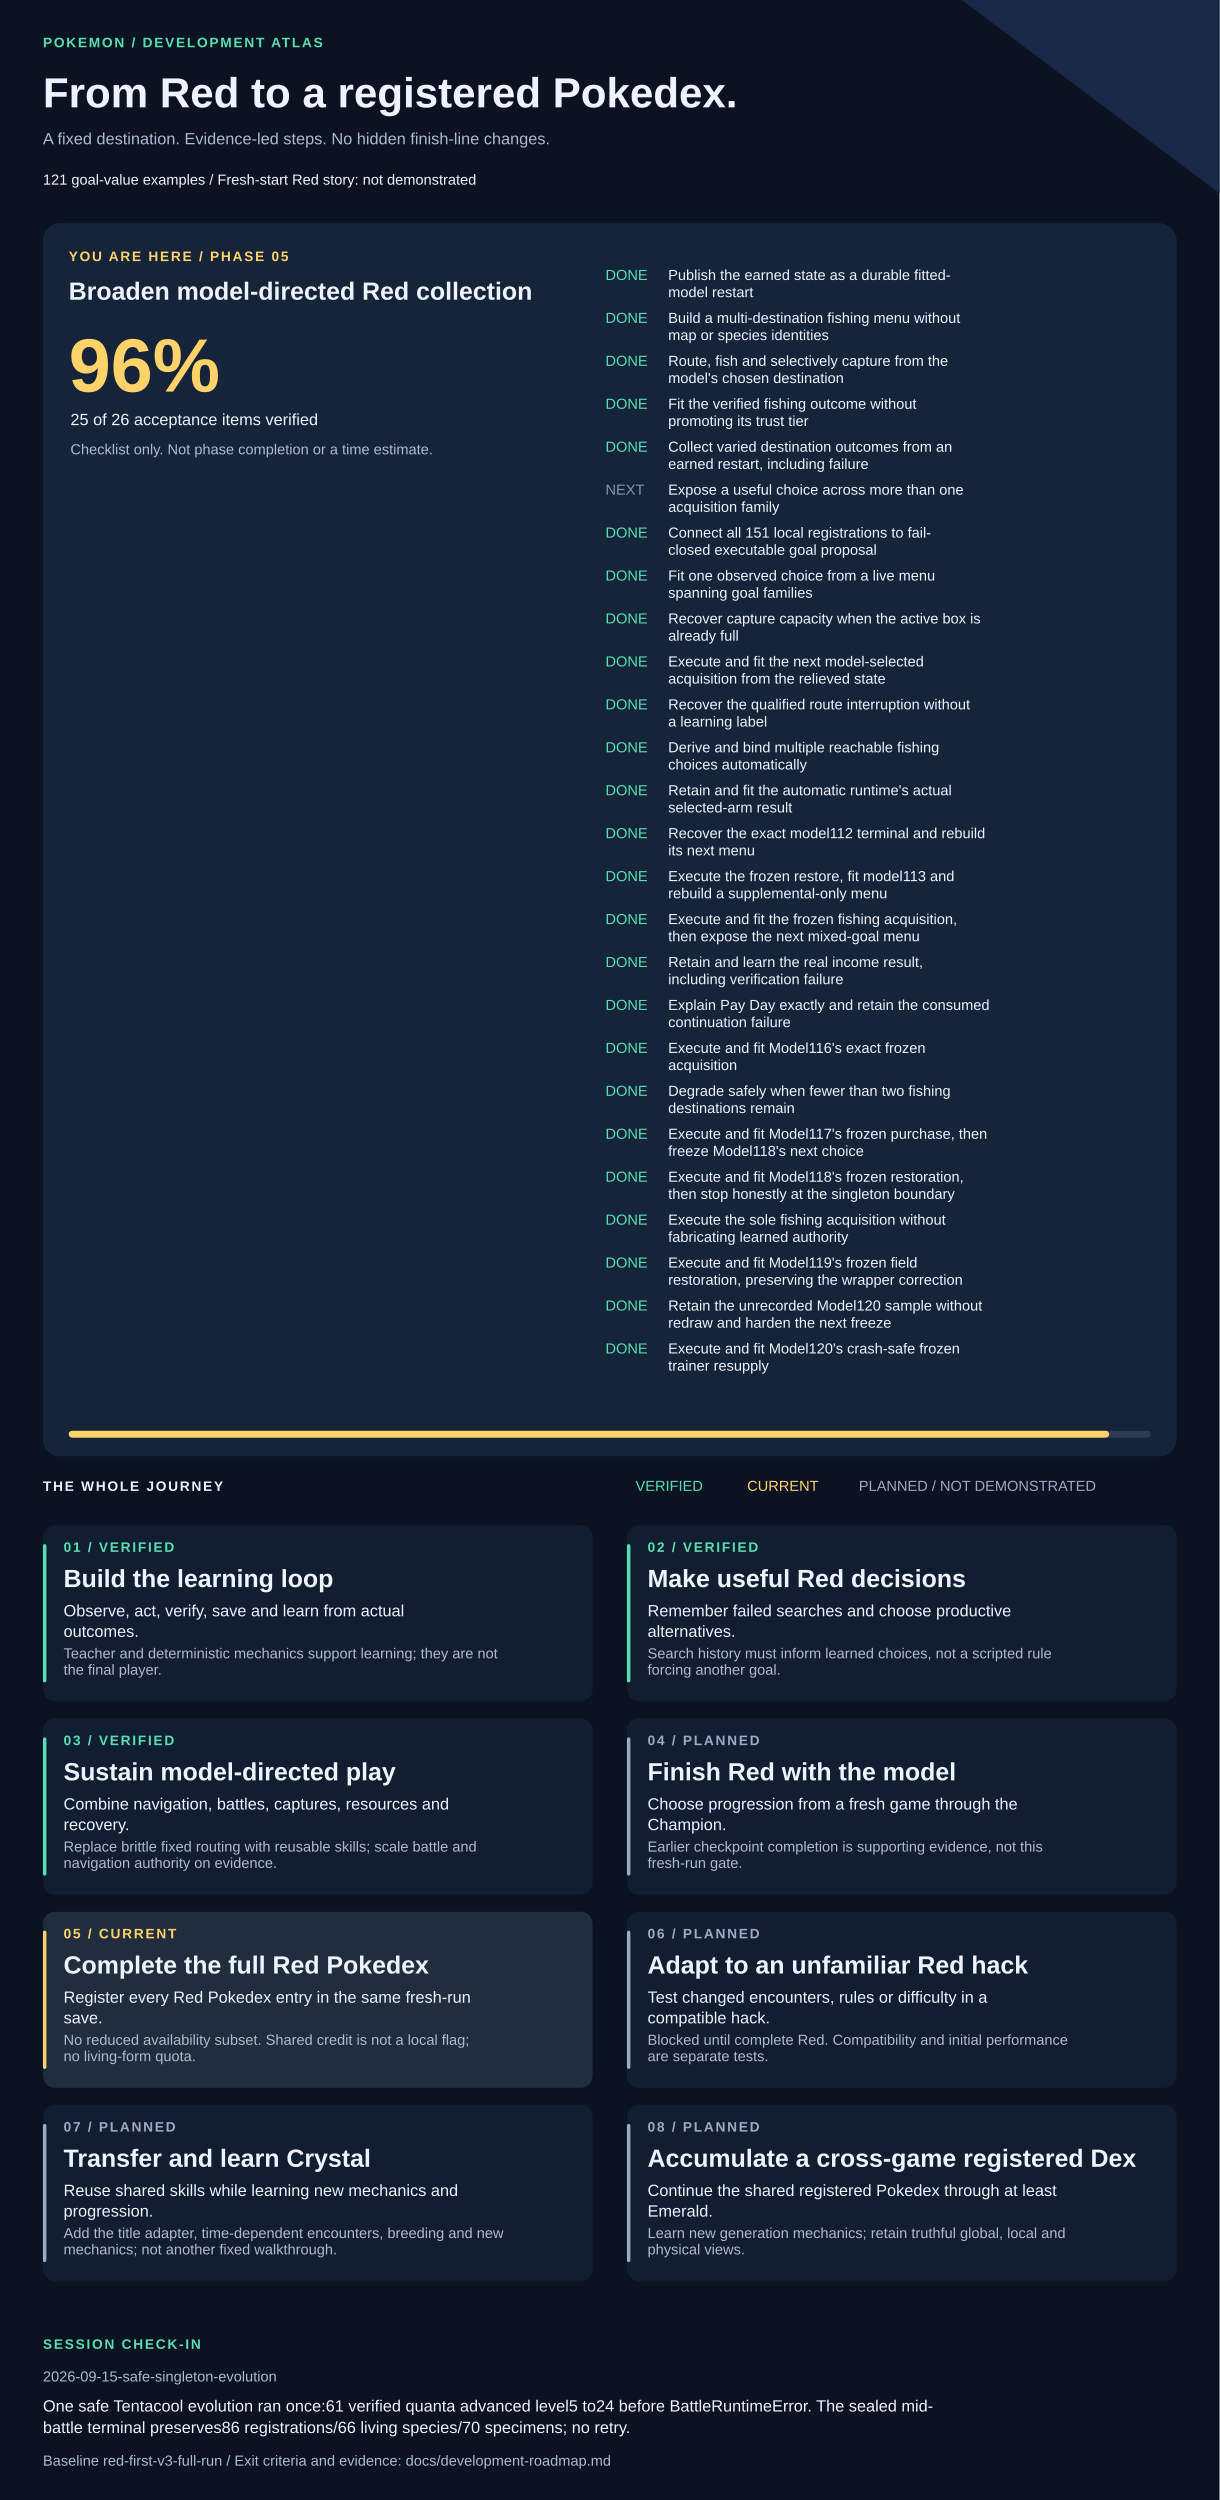
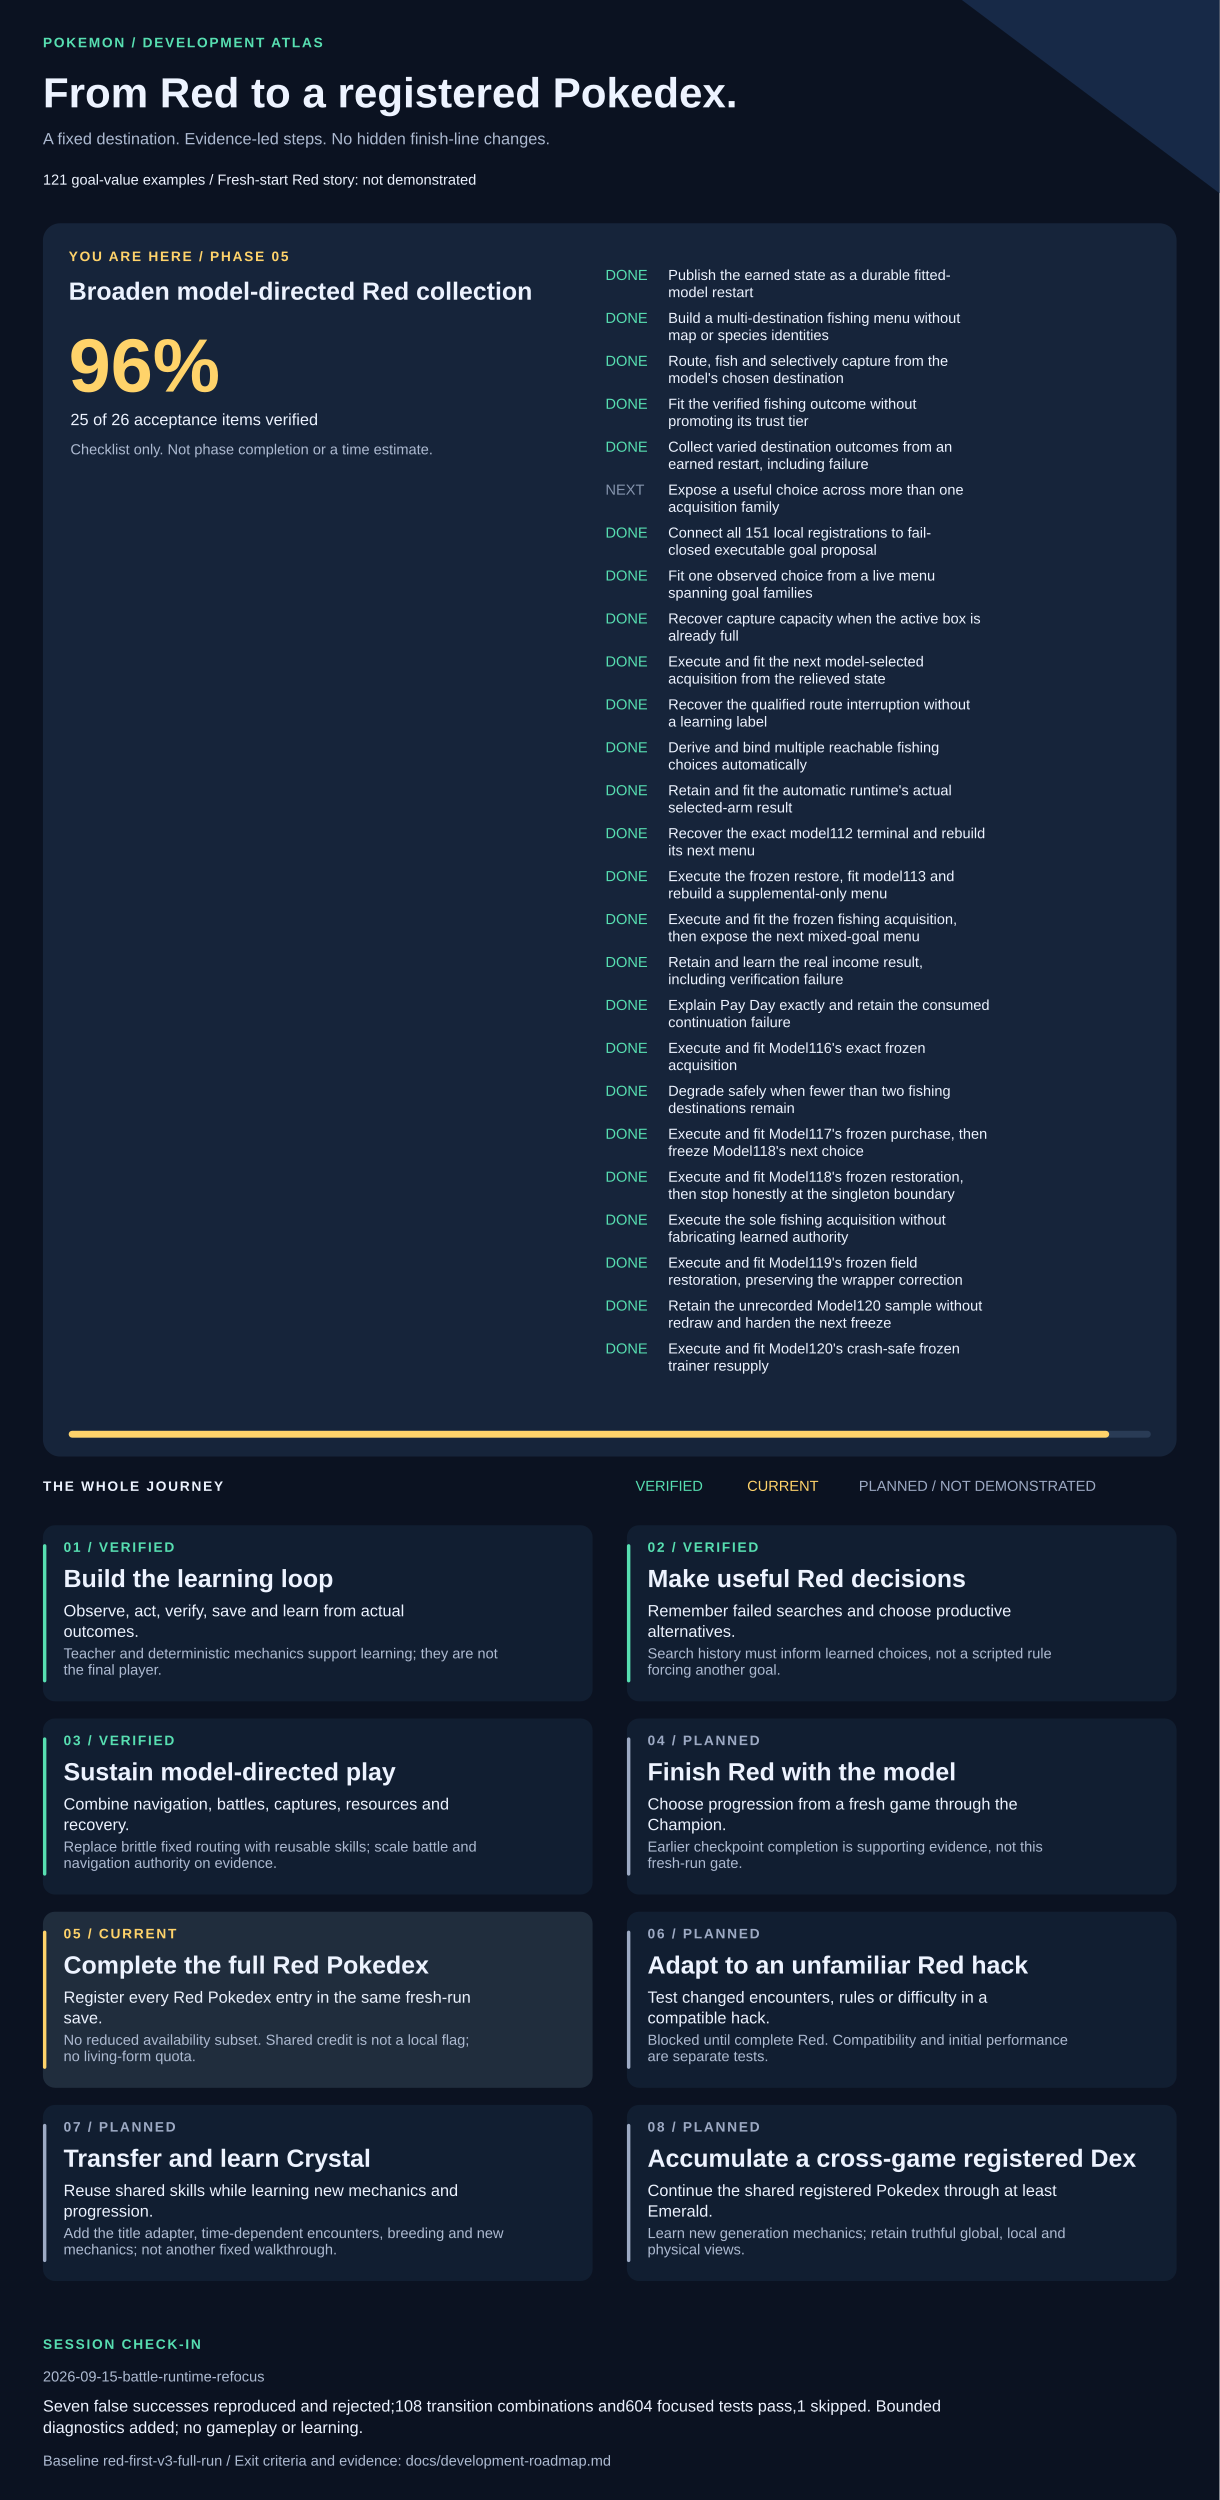
<svg xmlns="http://www.w3.org/2000/svg" width="1420" height="2911" viewBox="0 0 1420 2911" role="img" aria-labelledby="title description">
  <style>text{font-family:Arial,Helvetica,sans-serif;fill:#edf3ff}.muted{fill:#adbad1}.eyebrow{font-size:16px;letter-spacing:2px;font-weight:bold}.heading{font-size:29px;font-weight:bold}.body{font-size:19px}.small{font-size:17px}</style>
  <rect width="1420" height="2911" fill="#0b1221" />
  <path d="M1120 0H1420V225Z" fill="#172947" />
  <text x="50" y="55" class="eyebrow" style="fill:#57dfb1">POKEMON / DEVELOPMENT ATLAS</text>
  <text x="50" y="125" style="font-size:49px;font-weight:bold">From Red to a registered Pokedex.</text>
  <text x="50" y="168" class="body muted">A fixed destination. Evidence-led steps. No hidden finish-line changes.</text>
  <text x="50" y="215" class="small">121 goal-value examples  /  Fresh-start Red story: not demonstrated</text>
  <rect x="50" y="260" width="1320" height="1436" rx="20" fill="#16243a" />
  <text x="80" y="304" class="eyebrow" style="fill:#ffd36a">YOU ARE HERE / PHASE 05</text>
  <text x="80" y="349" class="heading">Broaden model-directed Red collection</text>
  <text x="80" y="456" style="font-size:88px;font-weight:bold;fill:#ffd36a">96%</text>
  <text x="82" y="495" class="body">25 of 26 acceptance items verified</text>
  <text x="82" y="529" class="small muted">Checklist only. Not phase completion or a time estimate.</text>
  <text x="705" y="326" class="small" style="fill:#57dfb1">DONE</text>
  <text x="778" y="326" class="small">Publish the earned state as a durable fitted-</text>
  <text x="778" y="346" class="small">model restart</text>
  <text x="705" y="376" class="small" style="fill:#57dfb1">DONE</text>
  <text x="778" y="376" class="small">Build a multi-destination fishing menu without</text>
  <text x="778" y="396" class="small">map or species identities</text>
  <text x="705" y="426" class="small" style="fill:#57dfb1">DONE</text>
  <text x="778" y="426" class="small">Route, fish and selectively capture from the</text>
  <text x="778" y="446" class="small">model's chosen destination</text>
  <text x="705" y="476" class="small" style="fill:#57dfb1">DONE</text>
  <text x="778" y="476" class="small">Fit the verified fishing outcome without</text>
  <text x="778" y="496" class="small">promoting its trust tier</text>
  <text x="705" y="526" class="small" style="fill:#57dfb1">DONE</text>
  <text x="778" y="526" class="small">Collect varied destination outcomes from an</text>
  <text x="778" y="546" class="small">earned restart, including failure</text>
  <text x="705" y="576" class="small" style="fill:#8594ad">NEXT</text>
  <text x="778" y="576" class="small">Expose a useful choice across more than one</text>
  <text x="778" y="596" class="small">acquisition family</text>
  <text x="705" y="626" class="small" style="fill:#57dfb1">DONE</text>
  <text x="778" y="626" class="small">Connect all 151 local registrations to fail-</text>
  <text x="778" y="646" class="small">closed executable goal proposal</text>
  <text x="705" y="676" class="small" style="fill:#57dfb1">DONE</text>
  <text x="778" y="676" class="small">Fit one observed choice from a live menu</text>
  <text x="778" y="696" class="small">spanning goal families</text>
  <text x="705" y="726" class="small" style="fill:#57dfb1">DONE</text>
  <text x="778" y="726" class="small">Recover capture capacity when the active box is</text>
  <text x="778" y="746" class="small">already full</text>
  <text x="705" y="776" class="small" style="fill:#57dfb1">DONE</text>
  <text x="778" y="776" class="small">Execute and fit the next model-selected</text>
  <text x="778" y="796" class="small">acquisition from the relieved state</text>
  <text x="705" y="826" class="small" style="fill:#57dfb1">DONE</text>
  <text x="778" y="826" class="small">Recover the qualified route interruption without</text>
  <text x="778" y="846" class="small">a learning label</text>
  <text x="705" y="876" class="small" style="fill:#57dfb1">DONE</text>
  <text x="778" y="876" class="small">Derive and bind multiple reachable fishing</text>
  <text x="778" y="896" class="small">choices automatically</text>
  <text x="705" y="926" class="small" style="fill:#57dfb1">DONE</text>
  <text x="778" y="926" class="small">Retain and fit the automatic runtime's actual</text>
  <text x="778" y="946" class="small">selected-arm result</text>
  <text x="705" y="976" class="small" style="fill:#57dfb1">DONE</text>
  <text x="778" y="976" class="small">Recover the exact model112 terminal and rebuild</text>
  <text x="778" y="996" class="small">its next menu</text>
  <text x="705" y="1026" class="small" style="fill:#57dfb1">DONE</text>
  <text x="778" y="1026" class="small">Execute the frozen restore, fit model113 and</text>
  <text x="778" y="1046" class="small">rebuild a supplemental-only menu</text>
  <text x="705" y="1076" class="small" style="fill:#57dfb1">DONE</text>
  <text x="778" y="1076" class="small">Execute and fit the frozen fishing acquisition,</text>
  <text x="778" y="1096" class="small">then expose the next mixed-goal menu</text>
  <text x="705" y="1126" class="small" style="fill:#57dfb1">DONE</text>
  <text x="778" y="1126" class="small">Retain and learn the real income result,</text>
  <text x="778" y="1146" class="small">including verification failure</text>
  <text x="705" y="1176" class="small" style="fill:#57dfb1">DONE</text>
  <text x="778" y="1176" class="small">Explain Pay Day exactly and retain the consumed</text>
  <text x="778" y="1196" class="small">continuation failure</text>
  <text x="705" y="1226" class="small" style="fill:#57dfb1">DONE</text>
  <text x="778" y="1226" class="small">Execute and fit Model116's exact frozen</text>
  <text x="778" y="1246" class="small">acquisition</text>
  <text x="705" y="1276" class="small" style="fill:#57dfb1">DONE</text>
  <text x="778" y="1276" class="small">Degrade safely when fewer than two fishing</text>
  <text x="778" y="1296" class="small">destinations remain</text>
  <text x="705" y="1326" class="small" style="fill:#57dfb1">DONE</text>
  <text x="778" y="1326" class="small">Execute and fit Model117's frozen purchase, then</text>
  <text x="778" y="1346" class="small">freeze Model118's next choice</text>
  <text x="705" y="1376" class="small" style="fill:#57dfb1">DONE</text>
  <text x="778" y="1376" class="small">Execute and fit Model118's frozen restoration,</text>
  <text x="778" y="1396" class="small">then stop honestly at the singleton boundary</text>
  <text x="705" y="1426" class="small" style="fill:#57dfb1">DONE</text>
  <text x="778" y="1426" class="small">Execute the sole fishing acquisition without</text>
  <text x="778" y="1446" class="small">fabricating learned authority</text>
  <text x="705" y="1476" class="small" style="fill:#57dfb1">DONE</text>
  <text x="778" y="1476" class="small">Execute and fit Model119's frozen field</text>
  <text x="778" y="1496" class="small">restoration, preserving the wrapper correction</text>
  <text x="705" y="1526" class="small" style="fill:#57dfb1">DONE</text>
  <text x="778" y="1526" class="small">Retain the unrecorded Model120 sample without</text>
  <text x="778" y="1546" class="small">redraw and harden the next freeze</text>
  <text x="705" y="1576" class="small" style="fill:#57dfb1">DONE</text>
  <text x="778" y="1576" class="small">Execute and fit Model120's crash-safe frozen</text>
  <text x="778" y="1596" class="small">trainer resupply</text>
  <rect x="80" y="1666" width="1260" height="8" rx="4" fill="#293b55" />
  <rect x="80" y="1666" width="1211.54" height="8" rx="4" fill="#ffd36a" />
  <text x="50" y="1736" class="eyebrow">THE WHOLE JOURNEY</text>
  <text x="740" y="1736" class="small" style="fill:#57dfb1">VERIFIED</text>
  <text x="870" y="1736" class="small" style="fill:#ffd36a">CURRENT</text>
  <text x="1000" y="1736" class="small" style="fill:#9daac4">PLANNED / NOT DEMONSTRATED</text>
  <rect x="50" y="1776" width="640" height="205" rx="14" fill="#111e31" />
  <rect x="50" y="1798" width="4" height="161" rx="2" fill="#57dfb1" />
  <text x="74" y="1807" class="eyebrow" style="fill:#57dfb1">01 / VERIFIED</text>
  <text x="74" y="1848" class="heading">Build the learning loop</text>
  <text x="74" y="1882" class="body">Observe, act, verify, save and learn from actual</text>
  <text x="74" y="1906" class="body">outcomes.</text>
  <text x="74" y="1931" class="small muted">Teacher and deterministic mechanics support learning; they are not</text>
  <text x="74" y="1950" class="small muted">the final player.</text>
  <rect x="730" y="1776" width="640" height="205" rx="14" fill="#111e31" />
  <rect x="730" y="1798" width="4" height="161" rx="2" fill="#57dfb1" />
  <text x="754" y="1807" class="eyebrow" style="fill:#57dfb1">02 / VERIFIED</text>
  <text x="754" y="1848" class="heading">Make useful Red decisions</text>
  <text x="754" y="1882" class="body">Remember failed searches and choose productive</text>
  <text x="754" y="1906" class="body">alternatives.</text>
  <text x="754" y="1931" class="small muted">Search history must inform learned choices, not a scripted rule</text>
  <text x="754" y="1950" class="small muted">forcing another goal.</text>
  <rect x="50" y="2001" width="640" height="205" rx="14" fill="#111e31" />
  <rect x="50" y="2023" width="4" height="161" rx="2" fill="#57dfb1" />
  <text x="74" y="2032" class="eyebrow" style="fill:#57dfb1">03 / VERIFIED</text>
  <text x="74" y="2073" class="heading">Sustain model-directed play</text>
  <text x="74" y="2107" class="body">Combine navigation, battles, captures, resources and</text>
  <text x="74" y="2131" class="body">recovery.</text>
  <text x="74" y="2156" class="small muted">Replace brittle fixed routing with reusable skills; scale battle and</text>
  <text x="74" y="2175" class="small muted">navigation authority on evidence.</text>
  <rect x="730" y="2001" width="640" height="205" rx="14" fill="#111e31" />
  <rect x="730" y="2023" width="4" height="161" rx="2" fill="#9daac4" />
  <text x="754" y="2032" class="eyebrow" style="fill:#9daac4">04 / PLANNED</text>
  <text x="754" y="2073" class="heading">Finish Red with the model</text>
  <text x="754" y="2107" class="body">Choose progression from a fresh game through the</text>
  <text x="754" y="2131" class="body">Champion.</text>
  <text x="754" y="2156" class="small muted">Earlier checkpoint completion is supporting evidence, not this</text>
  <text x="754" y="2175" class="small muted">fresh-run gate.</text>
  <rect x="50" y="2226" width="640" height="205" rx="14" fill="#202d3d" />
  <rect x="50" y="2248" width="4" height="161" rx="2" fill="#ffd36a" />
  <text x="74" y="2257" class="eyebrow" style="fill:#ffd36a">05 / CURRENT</text>
  <text x="74" y="2298" class="heading">Complete the full Red Pokedex</text>
  <text x="74" y="2332" class="body">Register every Red Pokedex entry in the same fresh-run</text>
  <text x="74" y="2356" class="body">save.</text>
  <text x="74" y="2381" class="small muted">No reduced availability subset. Shared credit is not a local flag;</text>
  <text x="74" y="2400" class="small muted">no living-form quota.</text>
  <rect x="730" y="2226" width="640" height="205" rx="14" fill="#111e31" />
  <rect x="730" y="2248" width="4" height="161" rx="2" fill="#9daac4" />
  <text x="754" y="2257" class="eyebrow" style="fill:#9daac4">06 / PLANNED</text>
  <text x="754" y="2298" class="heading">Adapt to an unfamiliar Red hack</text>
  <text x="754" y="2332" class="body">Test changed encounters, rules or difficulty in a</text>
  <text x="754" y="2356" class="body">compatible hack.</text>
  <text x="754" y="2381" class="small muted">Blocked until complete Red. Compatibility and initial performance</text>
  <text x="754" y="2400" class="small muted">are separate tests.</text>
  <rect x="50" y="2451" width="640" height="205" rx="14" fill="#111e31" />
  <rect x="50" y="2473" width="4" height="161" rx="2" fill="#9daac4" />
  <text x="74" y="2482" class="eyebrow" style="fill:#9daac4">07 / PLANNED</text>
  <text x="74" y="2523" class="heading">Transfer and learn Crystal</text>
  <text x="74" y="2557" class="body">Reuse shared skills while learning new mechanics and</text>
  <text x="74" y="2581" class="body">progression.</text>
  <text x="74" y="2606" class="small muted">Add the title adapter, time-dependent encounters, breeding and new</text>
  <text x="74" y="2625" class="small muted">mechanics; not another fixed walkthrough.</text>
  <rect x="730" y="2451" width="640" height="205" rx="14" fill="#111e31" />
  <rect x="730" y="2473" width="4" height="161" rx="2" fill="#9daac4" />
  <text x="754" y="2482" class="eyebrow" style="fill:#9daac4">08 / PLANNED</text>
  <text x="754" y="2523" class="heading">Accumulate a cross-game registered Dex</text>
  <text x="754" y="2557" class="body">Continue the shared registered Pokedex through at least</text>
  <text x="754" y="2581" class="body">Emerald.</text>
  <text x="754" y="2606" class="small muted">Learn new generation mechanics; retain truthful global, local and</text>
  <text x="754" y="2625" class="small muted">physical views.</text>
  <text x="50" y="2735" class="eyebrow" style="fill:#57dfb1">SESSION CHECK-IN</text>
-   <text x="50" y="2773" class="small muted">2026-09-15-safe-singleton-evolution</text>
-   <text x="50" y="2808" class="body">One safe Tentacool evolution ran once:61 verified quanta advanced level5 to24 before BattleRuntimeError. The sealed mid-</text>
-   <text x="50" y="2833" class="body">battle terminal preserves86 registrations/66 living species/70 specimens; no retry.</text>
+   <text x="50" y="2773" class="small muted">2026-09-15-battle-runtime-refocus</text>
+   <text x="50" y="2808" class="body">Seven false successes reproduced and rejected;108 transition combinations and604 focused tests pass,1 skipped. Bounded</text>
+   <text x="50" y="2833" class="body">diagnostics added; no gameplay or learning.</text>
  <text x="50" y="2871" class="small muted">Baseline red-first-v3-full-run / Exit criteria and evidence: docs/development-roadmap.md</text>
</svg>
